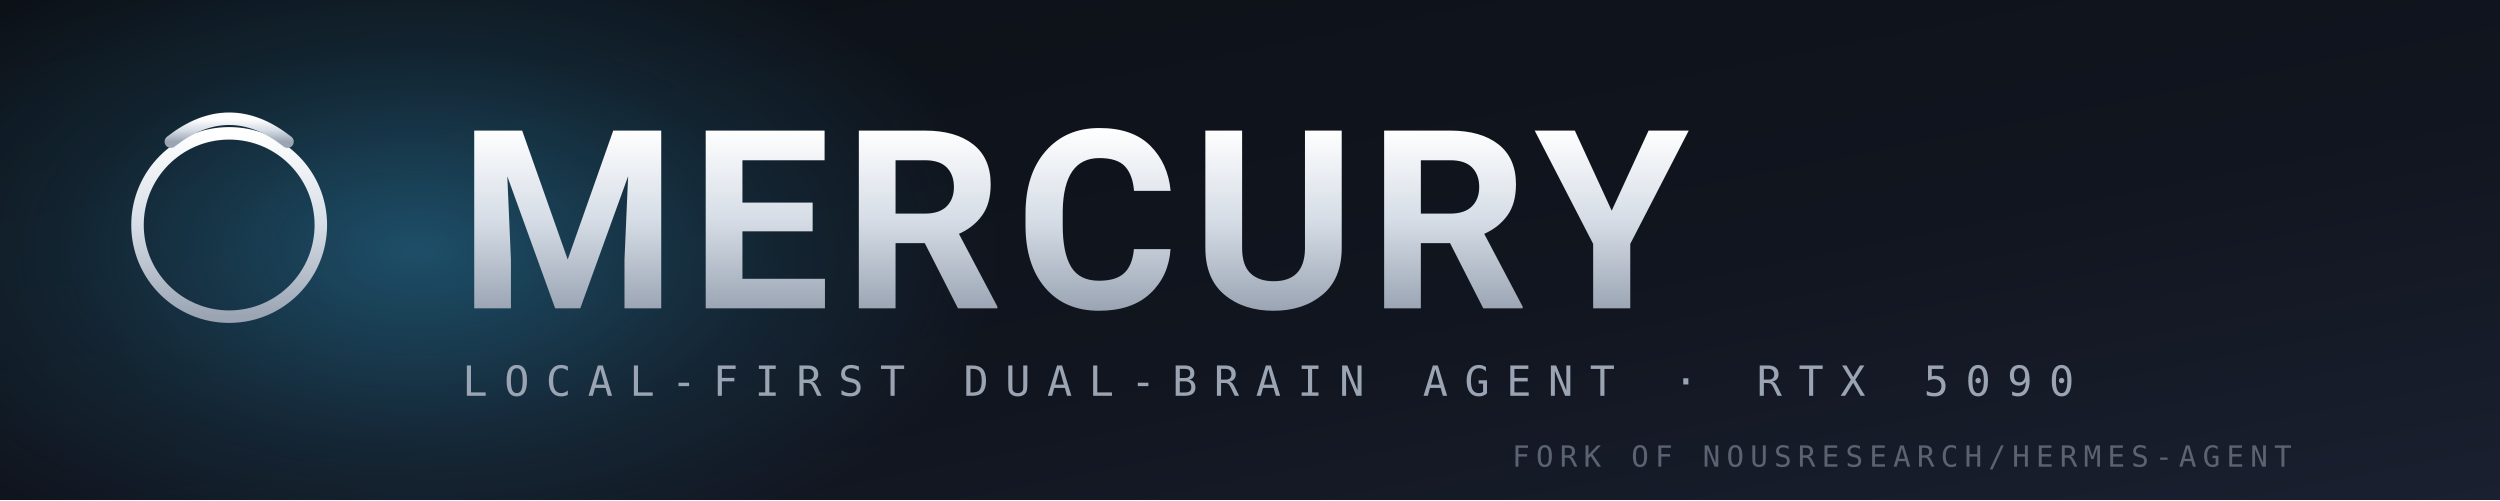
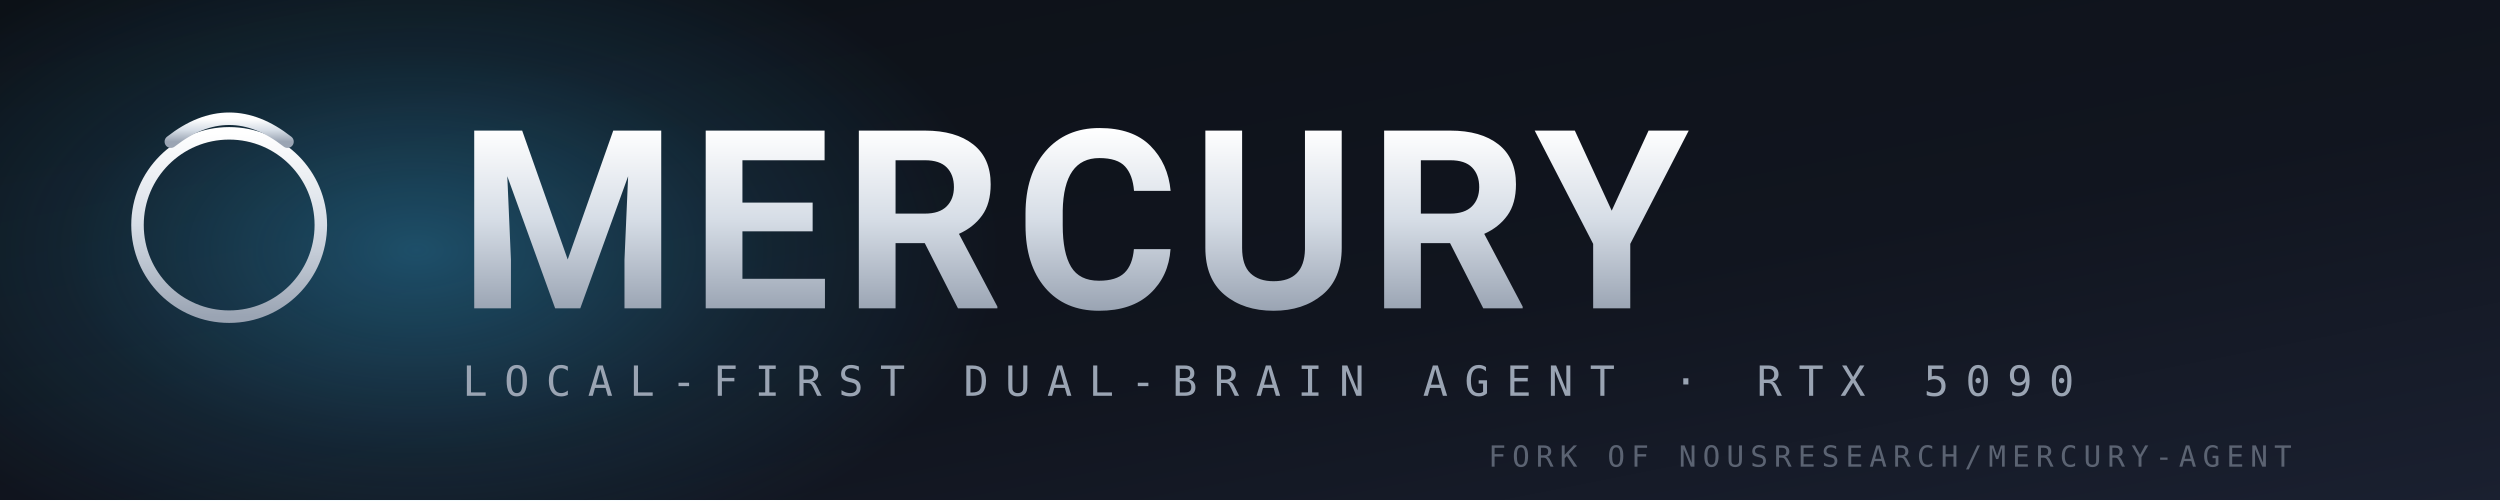
<svg xmlns="http://www.w3.org/2000/svg" viewBox="0 0 1200 240" width="1200" height="240" role="img" aria-label="Mercury">
  <defs>
    <linearGradient id="bg" x1="0" y1="0" x2="1" y2="1">
      <stop offset="0%" stop-color="#0c1117" />
      <stop offset="60%" stop-color="#11151f" />
      <stop offset="100%" stop-color="#1a2030" />
    </linearGradient>
    <linearGradient id="silver" x1="0" y1="0" x2="0" y2="1">
      <stop offset="0%" stop-color="#ffffff" />
      <stop offset="50%" stop-color="#d6dde6" />
      <stop offset="100%" stop-color="#9aa4b3" />
    </linearGradient>
    <radialGradient id="glow" cx="0.5" cy="0.5" r="0.5">
      <stop offset="0%" stop-color="#38bdf8" stop-opacity="0.35" />
      <stop offset="60%" stop-color="#38bdf8" stop-opacity="0.10" />
      <stop offset="100%" stop-color="#38bdf8" stop-opacity="0" />
    </radialGradient>
  </defs>
  <rect width="1200" height="240" fill="url(#bg)" />
  <ellipse cx="200" cy="120" rx="280" ry="160" fill="url(#glow)" />
  <g transform="translate(110 120)">
    <circle cx="0" cy="-12" r="44" fill="none" stroke="url(#silver)" stroke-width="6" />
    <line x1="0" y1="32" x2="0" y2="74" stroke="url(#silver)" stroke-width="6" stroke-linecap="round" />
    <line x1="-22" y1="54" x2="22" y2="54" stroke="url(#silver)" stroke-width="6" stroke-linecap="round" />
    <path d="M -28 -52 Q 0 -74 28 -52" fill="none" stroke="url(#silver)" stroke-width="6" stroke-linecap="round" />
  </g>
  <text x="220" y="148" font-family="ui-sans-serif, system-ui, -apple-system, 'Segoe UI', Roboto, sans-serif" font-size="120" font-weight="700" letter-spacing="6" fill="url(#silver)">MERCURY</text>
  <text x="222" y="190" font-family="ui-monospace, 'SF Mono', Cascadia, Menlo, monospace" font-size="20" letter-spacing="8" fill="#9aa4b3">LOCAL-FIRST DUAL-BRAIN AGENT  ·  RTX 5090</text>
-   <text x="1100" y="224" text-anchor="end" font-family="ui-monospace, monospace" font-size="14" letter-spacing="3" fill="#5b6372">FORK OF NOUSRESEARCH/HERMES-AGENT</text>
+   <text x="1100" y="224" text-anchor="end" font-family="ui-monospace, monospace" font-size="14" letter-spacing="3" fill="#5b6372">FORK OF NOUSRESEARCH/MERCURY-AGENT</text>
</svg>
